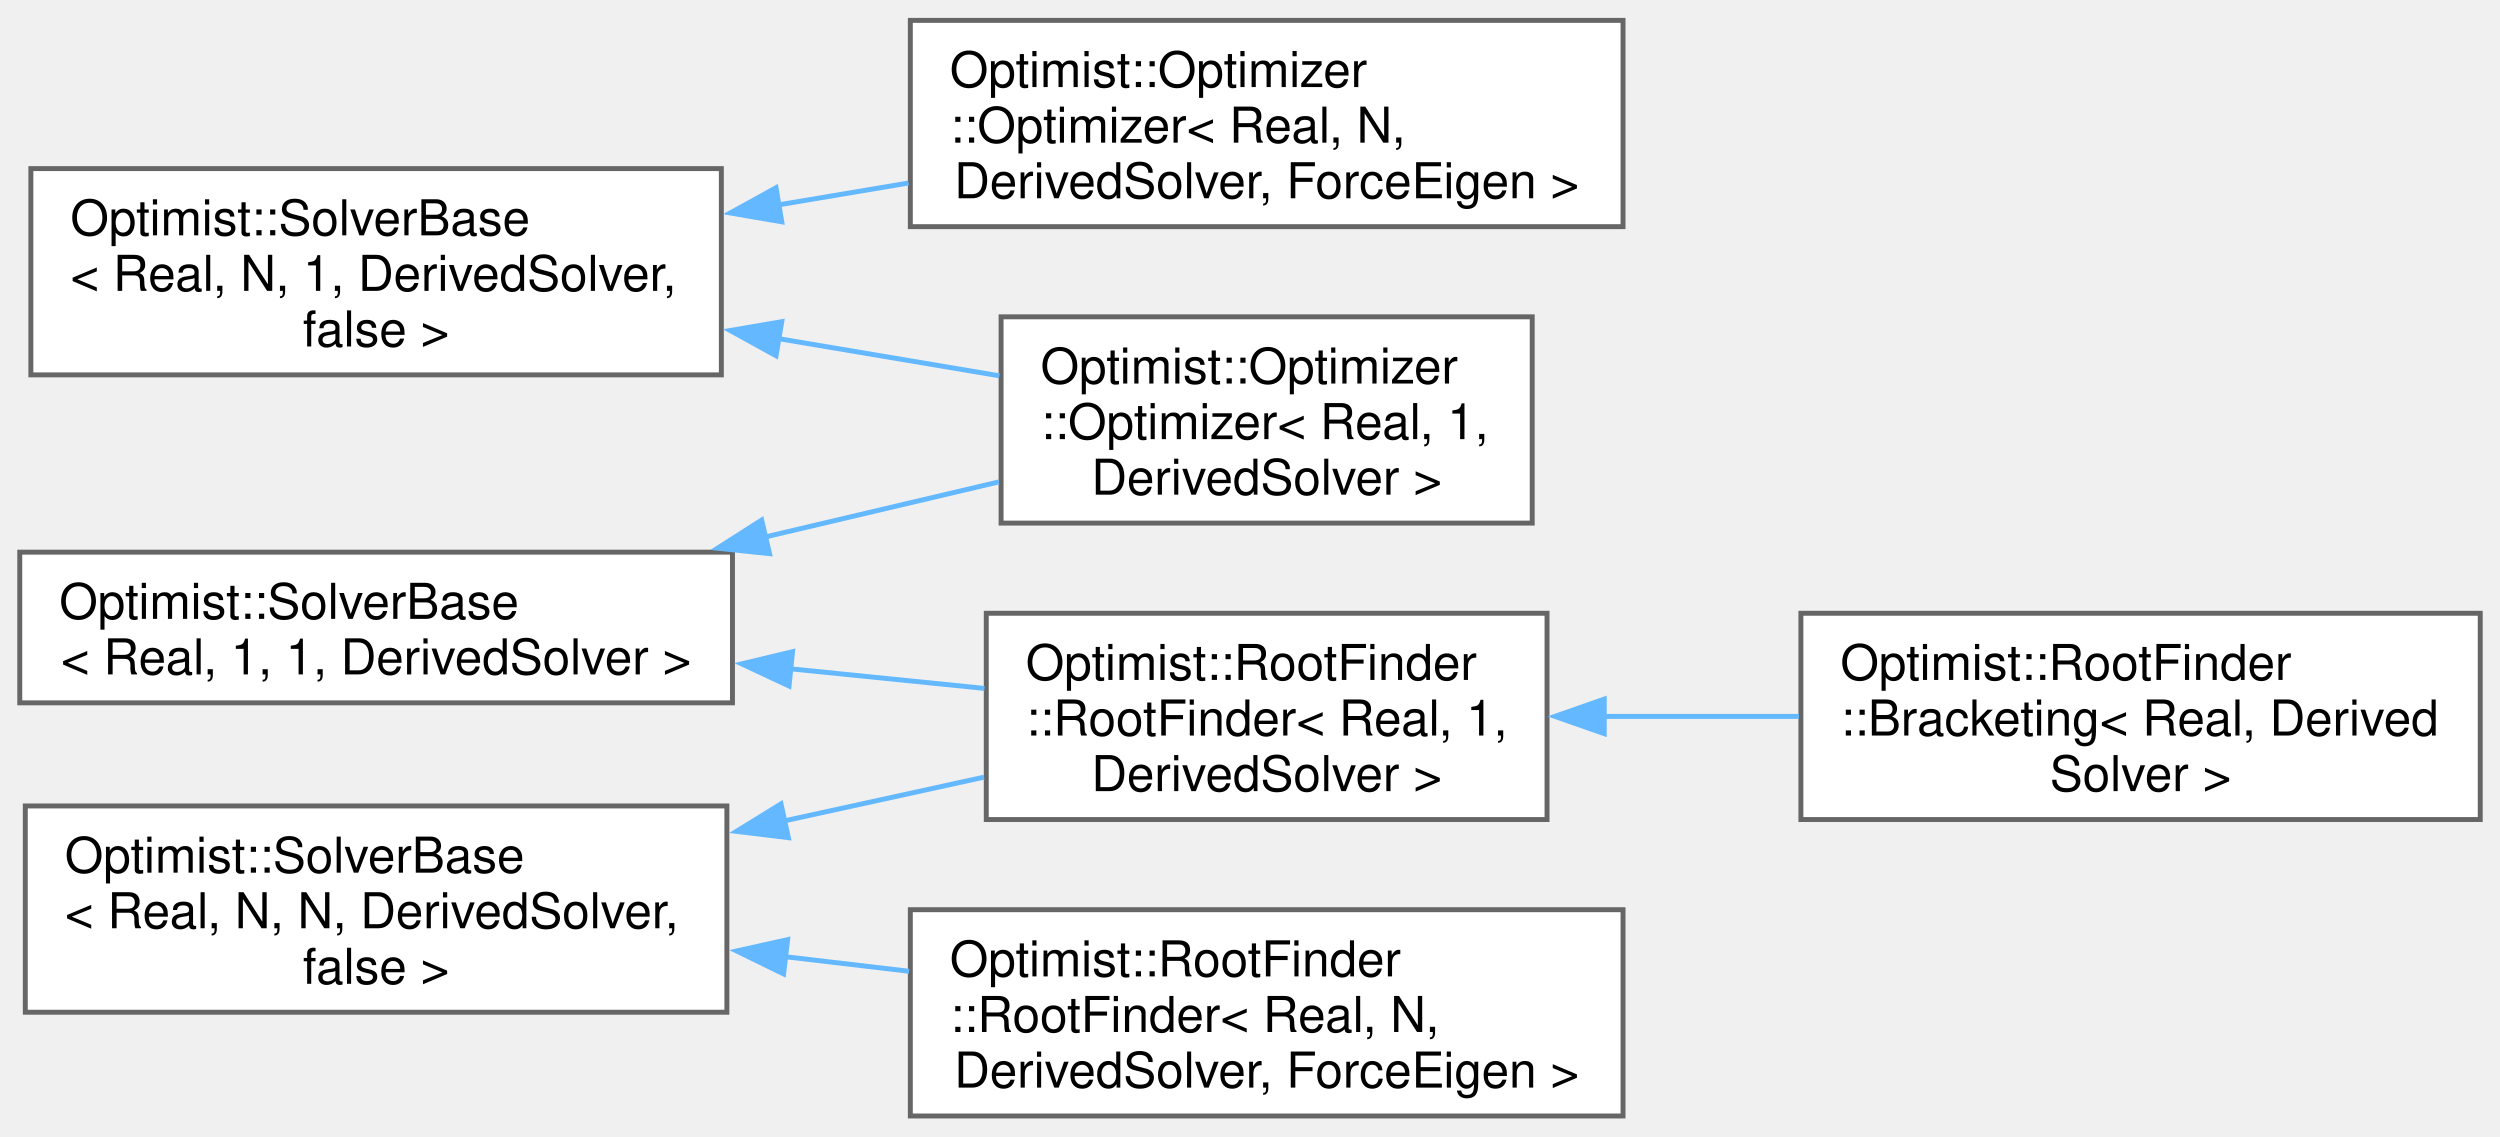
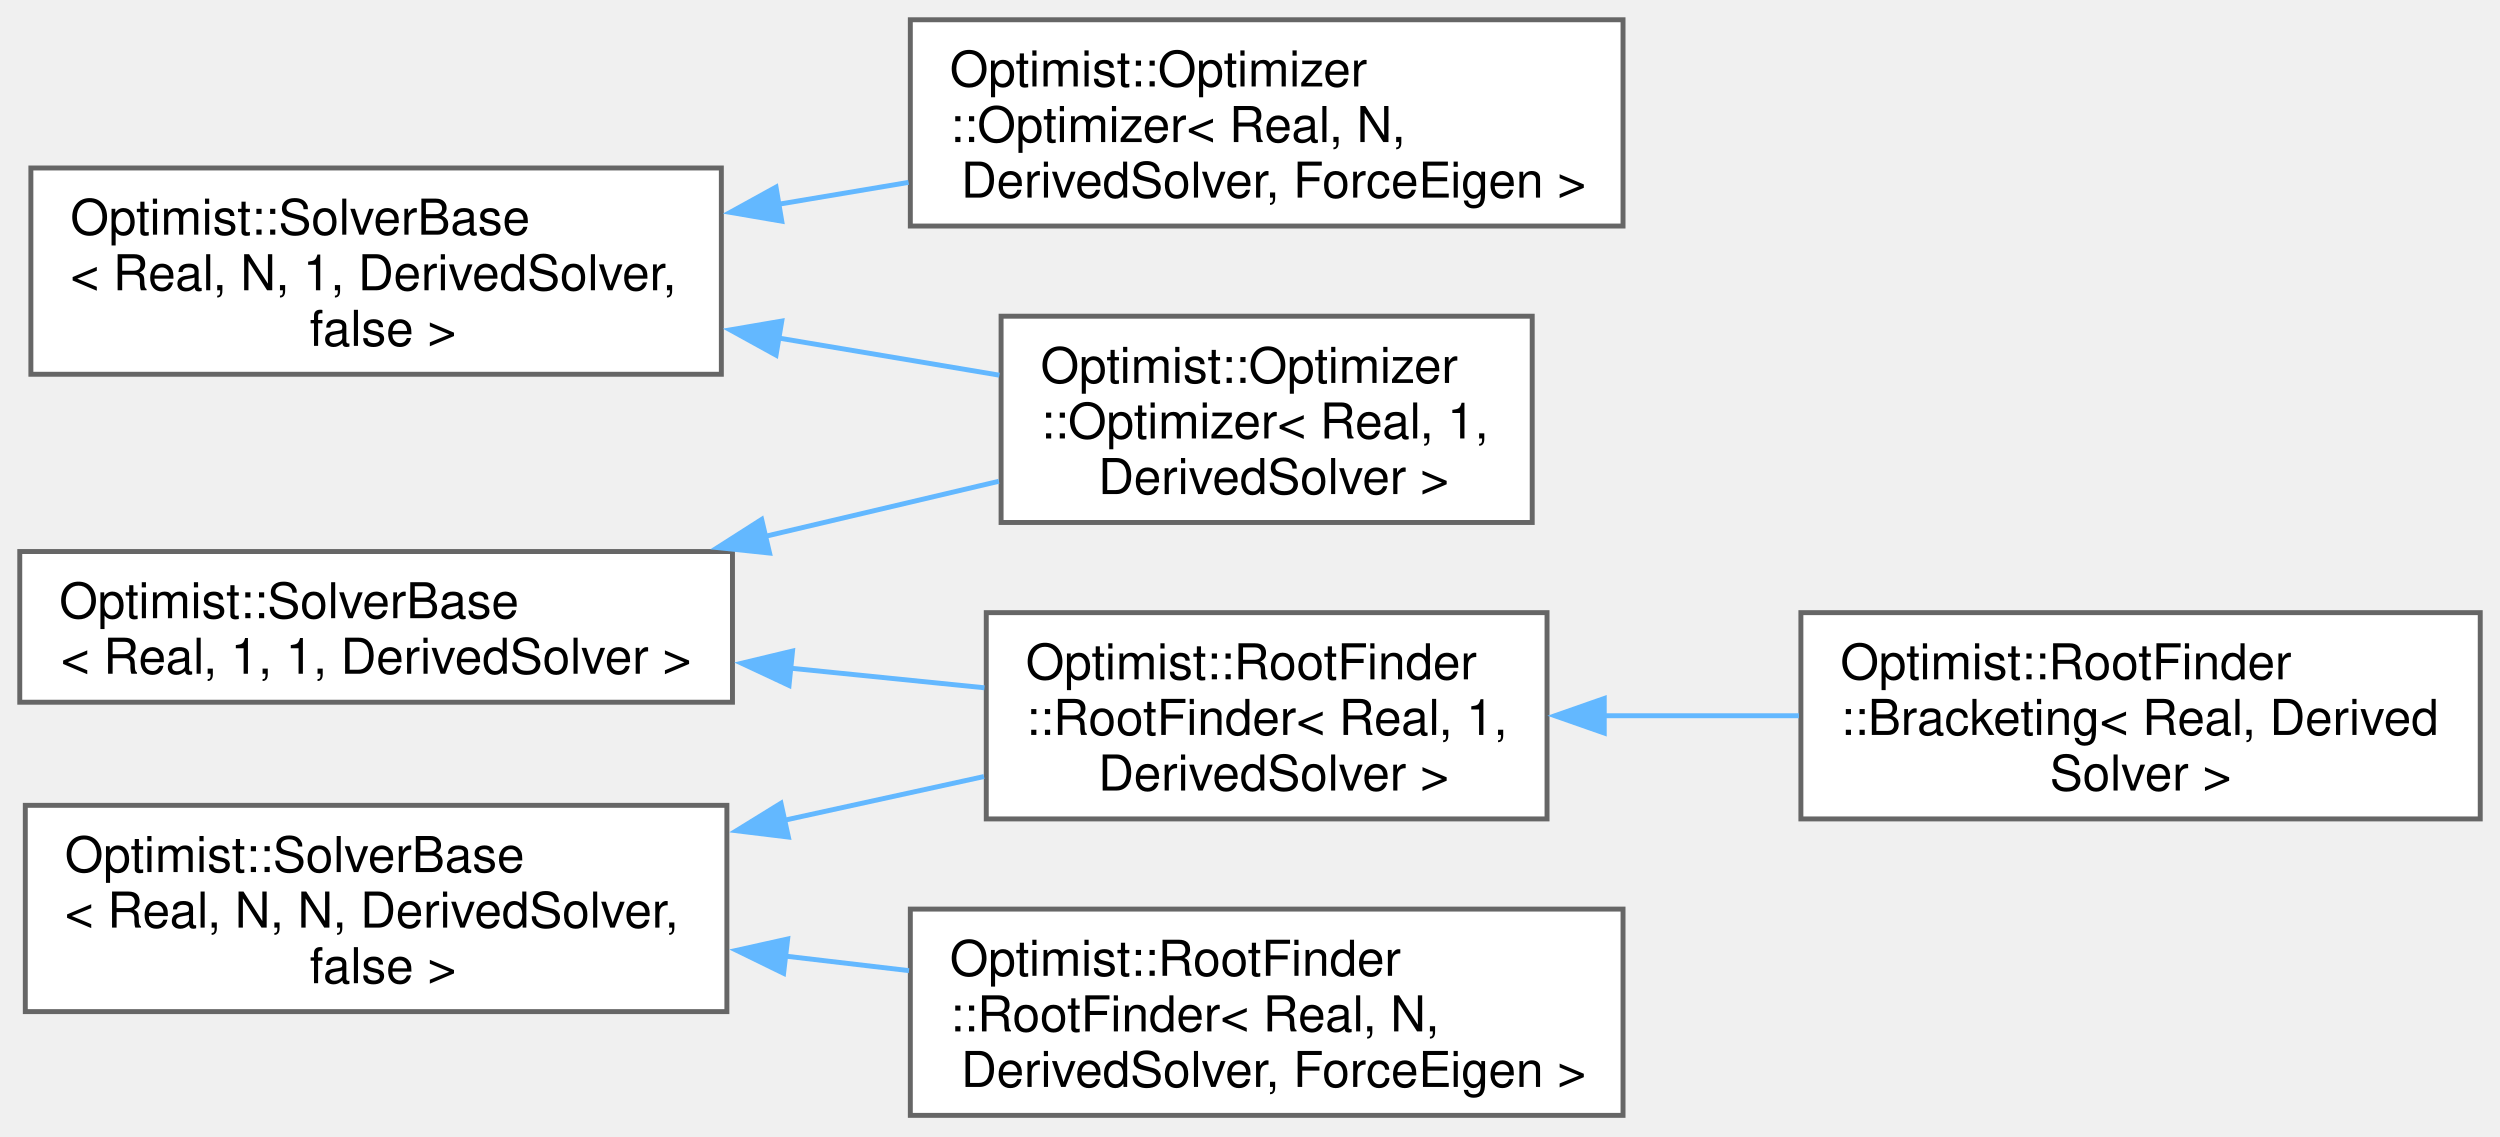
- <svg xmlns="http://www.w3.org/2000/svg" xmlns:xlink="http://www.w3.org/1999/xlink" width="506pt" height="230pt" viewBox="0.00 0.00 506.00 229.75">
+ <svg xmlns="http://www.w3.org/2000/svg" xmlns:xlink="http://www.w3.org/1999/xlink" width="506pt" height="230pt" viewBox="0.00 0.00 506.00 230.00">
  <g id="graph0" class="graph" transform="scale(1 1) rotate(0) translate(4 225.75)">
    <g id="Node000000" class="node">
      <g id="a_Node000000">
        <a xlink:href="class_optimist_1_1_solver_base.html" target="_top" xlink:title=" ">
          <polygon fill="white" stroke="#666666" points="144.25,-114.12 0,-114.12 0,-83.62 144.25,-83.62 144.25,-114.12" />
-           <text text-anchor="start" x="8" y="-100.62" font-family="Helvetica,sans-Serif" font-size="10.00">Optimist::SolverBase</text>
-           <text text-anchor="middle" x="72.12" y="-89.38" font-family="Helvetica,sans-Serif" font-size="10.00">&lt; Real, 1, 1, DerivedSolver &gt;</text>
+           <text xml:space="preserve" text-anchor="start" x="8" y="-100.62" font-family="Helvetica,sans-Serif" font-size="10.00">Optimist::SolverBase</text>
+           <text xml:space="preserve" text-anchor="middle" x="72.12" y="-89.38" font-family="Helvetica,sans-Serif" font-size="10.00">&lt; Real, 1, 1, DerivedSolver &gt;</text>
        </a>
      </g>
    </g>
    <g id="Node000001" class="node">
      <g id="a_Node000001">
        <a xlink:href="class_optimist_1_1_optimizer_1_1_optimizer_3_01_real_00_011_00_01_derived_solver_01_4.html" target="_top" xlink:title="Class container for the scalar optimizer.">
          <polygon fill="white" stroke="#666666" points="306.12,-161.75 198.62,-161.75 198.62,-120 306.12,-120 306.12,-161.75" />
-           <text text-anchor="start" x="206.62" y="-148.25" font-family="Helvetica,sans-Serif" font-size="10.00">Optimist::Optimizer</text>
-           <text text-anchor="start" x="206.62" y="-137" font-family="Helvetica,sans-Serif" font-size="10.00">::Optimizer&lt; Real, 1,</text>
-           <text text-anchor="middle" x="252.38" y="-125.75" font-family="Helvetica,sans-Serif" font-size="10.00"> DerivedSolver &gt;</text>
+           <text xml:space="preserve" text-anchor="start" x="206.62" y="-148.25" font-family="Helvetica,sans-Serif" font-size="10.00">Optimist::Optimizer</text>
+           <text xml:space="preserve" text-anchor="start" x="206.62" y="-137" font-family="Helvetica,sans-Serif" font-size="10.00">::Optimizer&lt; Real, 1,</text>
+           <text xml:space="preserve" text-anchor="middle" x="252.38" y="-125.75" font-family="Helvetica,sans-Serif" font-size="10.00"> DerivedSolver &gt;</text>
        </a>
      </g>
    </g>
    <g id="edge35_Node000000_Node000001" class="edge">
      <g id="a_edge35_Node000000_Node000001">
        <a xlink:title=" ">
          <path fill="none" stroke="#63b8ff" d="M150.73,-117.16C166.74,-120.93 183.26,-124.83 198.17,-128.34" />
          <polygon fill="#63b8ff" stroke="#63b8ff" points="151.76,-113.81 141.23,-114.92 150.16,-120.62 151.76,-113.81" />
        </a>
      </g>
    </g>
    <g id="Node000004" class="node">
      <g id="a_Node000004">
        <a xlink:href="class_optimist_1_1_root_finder_1_1_root_finder_3_01_real_00_011_00_01_derived_solver_01_4.html" target="_top" xlink:title="Class container for the scalar scalar root-finder.">
          <polygon fill="white" stroke="#666666" points="309.12,-101.75 195.62,-101.75 195.62,-60 309.12,-60 309.12,-101.75" />
-           <text text-anchor="start" x="203.62" y="-88.25" font-family="Helvetica,sans-Serif" font-size="10.00">Optimist::RootFinder</text>
-           <text text-anchor="start" x="203.62" y="-77" font-family="Helvetica,sans-Serif" font-size="10.00">::RootFinder&lt; Real, 1,</text>
-           <text text-anchor="middle" x="252.38" y="-65.75" font-family="Helvetica,sans-Serif" font-size="10.00"> DerivedSolver &gt;</text>
+           <text xml:space="preserve" text-anchor="start" x="203.62" y="-88.25" font-family="Helvetica,sans-Serif" font-size="10.00">Optimist::RootFinder</text>
+           <text xml:space="preserve" text-anchor="start" x="203.62" y="-77" font-family="Helvetica,sans-Serif" font-size="10.00">::RootFinder&lt; Real, 1,</text>
+           <text xml:space="preserve" text-anchor="middle" x="252.38" y="-65.75" font-family="Helvetica,sans-Serif" font-size="10.00"> DerivedSolver &gt;</text>
        </a>
      </g>
    </g>
    <g id="edge36_Node000000_Node000004" class="edge">
      <g id="a_edge36_Node000000_Node000004">
        <a xlink:title=" ">
          <path fill="none" stroke="#63b8ff" d="M155.76,-90.53C169.13,-89.18 182.7,-87.81 195.25,-86.54" />
          <polygon fill="#63b8ff" stroke="#63b8ff" points="155.7,-87.02 146.1,-91.51 156.41,-93.98 155.7,-87.02" />
        </a>
      </g>
    </g>
    <g id="Node000005" class="node">
      <g id="a_Node000005">
        <a xlink:href="class_optimist_1_1_root_finder_1_1_bracketing.html" target="_top" xlink:title="Class container for the Bracketing algorithms.">
          <polygon fill="white" stroke="#666666" points="498,-101.75 360.5,-101.75 360.5,-60 498,-60 498,-101.75" />
-           <text text-anchor="start" x="368.5" y="-88.25" font-family="Helvetica,sans-Serif" font-size="10.00">Optimist::RootFinder</text>
-           <text text-anchor="start" x="368.5" y="-77" font-family="Helvetica,sans-Serif" font-size="10.00">::Bracketing&lt; Real, Derived</text>
-           <text text-anchor="middle" x="429.25" y="-65.75" font-family="Helvetica,sans-Serif" font-size="10.00">Solver &gt;</text>
+           <text xml:space="preserve" text-anchor="start" x="368.5" y="-88.25" font-family="Helvetica,sans-Serif" font-size="10.00">Optimist::RootFinder</text>
+           <text xml:space="preserve" text-anchor="start" x="368.5" y="-77" font-family="Helvetica,sans-Serif" font-size="10.00">::Bracketing&lt; Real, Derived</text>
+           <text xml:space="preserve" text-anchor="middle" x="429.25" y="-65.75" font-family="Helvetica,sans-Serif" font-size="10.00">Solver &gt;</text>
        </a>
      </g>
    </g>
    <g id="edge37_Node000004_Node000005" class="edge">
      <g id="a_edge37_Node000004_Node000005">
        <a xlink:title=" ">
          <path fill="none" stroke="#63b8ff" d="M320.42,-80.88C333.42,-80.88 347.07,-80.88 360.1,-80.88" />
          <polygon fill="#63b8ff" stroke="#63b8ff" points="320.7,-77.38 310.7,-80.88 320.7,-84.38 320.7,-77.38" />
        </a>
      </g>
    </g>
    <g id="Node000002" class="node">
      <g id="a_Node000002">
        <a xlink:href="class_optimist_1_1_solver_base.html" target="_top" xlink:title=" ">
          <polygon fill="white" stroke="#666666" points="142,-191.75 2.25,-191.75 2.25,-150 142,-150 142,-191.75" />
-           <text text-anchor="start" x="10.25" y="-178.25" font-family="Helvetica,sans-Serif" font-size="10.00">Optimist::SolverBase</text>
-           <text text-anchor="start" x="10.25" y="-167" font-family="Helvetica,sans-Serif" font-size="10.00">&lt; Real, N, 1, DerivedSolver,</text>
-           <text text-anchor="middle" x="72.12" y="-155.75" font-family="Helvetica,sans-Serif" font-size="10.00"> false &gt;</text>
+           <text xml:space="preserve" text-anchor="start" x="10.25" y="-178.25" font-family="Helvetica,sans-Serif" font-size="10.00">Optimist::SolverBase</text>
+           <text xml:space="preserve" text-anchor="start" x="10.25" y="-167" font-family="Helvetica,sans-Serif" font-size="10.00">&lt; Real, N, 1, DerivedSolver,</text>
+           <text xml:space="preserve" text-anchor="middle" x="72.12" y="-155.75" font-family="Helvetica,sans-Serif" font-size="10.00"> false &gt;</text>
        </a>
      </g>
    </g>
    <g id="edge38_Node000002_Node000001" class="edge">
      <g id="a_edge38_Node000002_Node000001">
        <a xlink:title=" ">
          <path fill="none" stroke="#63b8ff" d="M153.3,-157.38C168.54,-154.82 184.14,-152.19 198.27,-149.81" />
          <polygon fill="#63b8ff" stroke="#63b8ff" points="153.07,-153.87 143.79,-158.98 154.23,-160.77 153.07,-153.87" />
        </a>
      </g>
    </g>
    <g id="Node000003" class="node">
      <g id="a_Node000003">
        <a xlink:href="class_optimist_1_1_optimizer_1_1_optimizer.html" target="_top" xlink:title="Class container for the multi-dimensional optimizer.">
          <polygon fill="white" stroke="#666666" points="324.5,-221.75 180.25,-221.75 180.25,-180 324.5,-180 324.5,-221.75" />
-           <text text-anchor="start" x="188.25" y="-208.25" font-family="Helvetica,sans-Serif" font-size="10.00">Optimist::Optimizer</text>
-           <text text-anchor="start" x="188.25" y="-197" font-family="Helvetica,sans-Serif" font-size="10.00">::Optimizer&lt; Real, N,</text>
-           <text text-anchor="middle" x="252.38" y="-185.75" font-family="Helvetica,sans-Serif" font-size="10.00"> DerivedSolver, ForceEigen &gt;</text>
+           <text xml:space="preserve" text-anchor="start" x="188.25" y="-208.25" font-family="Helvetica,sans-Serif" font-size="10.00">Optimist::Optimizer</text>
+           <text xml:space="preserve" text-anchor="start" x="188.25" y="-197" font-family="Helvetica,sans-Serif" font-size="10.00">::Optimizer&lt; Real, N,</text>
+           <text xml:space="preserve" text-anchor="middle" x="252.38" y="-185.75" font-family="Helvetica,sans-Serif" font-size="10.00"> DerivedSolver, ForceEigen &gt;</text>
        </a>
      </g>
    </g>
    <g id="edge39_Node000002_Node000003" class="edge">
      <g id="a_edge39_Node000002_Node000003">
        <a xlink:title=" ">
          <path fill="none" stroke="#63b8ff" d="M153.39,-184.38C162.23,-185.87 171.17,-187.38 179.89,-188.84" />
          <polygon fill="#63b8ff" stroke="#63b8ff" points="154.23,-180.98 143.79,-182.77 153.07,-187.88 154.23,-180.98" />
        </a>
      </g>
    </g>
    <g id="Node000006" class="node">
      <g id="a_Node000006">
        <a xlink:href="class_optimist_1_1_solver_base.html" target="_top" xlink:title=" ">
          <polygon fill="white" stroke="#666666" points="143.12,-62.75 1.12,-62.75 1.12,-21 143.12,-21 143.12,-62.75" />
-           <text text-anchor="start" x="9.12" y="-49.25" font-family="Helvetica,sans-Serif" font-size="10.00">Optimist::SolverBase</text>
-           <text text-anchor="start" x="9.12" y="-38" font-family="Helvetica,sans-Serif" font-size="10.00">&lt; Real, N, N, DerivedSolver,</text>
-           <text text-anchor="middle" x="72.12" y="-26.75" font-family="Helvetica,sans-Serif" font-size="10.00"> false &gt;</text>
+           <text xml:space="preserve" text-anchor="start" x="9.12" y="-49.25" font-family="Helvetica,sans-Serif" font-size="10.00">Optimist::SolverBase</text>
+           <text xml:space="preserve" text-anchor="start" x="9.12" y="-38" font-family="Helvetica,sans-Serif" font-size="10.00">&lt; Real, N, N, DerivedSolver,</text>
+           <text xml:space="preserve" text-anchor="middle" x="72.12" y="-26.75" font-family="Helvetica,sans-Serif" font-size="10.00"> false &gt;</text>
        </a>
      </g>
    </g>
    <g id="edge40_Node000006_Node000004" class="edge">
      <g id="a_edge40_Node000006_Node000004">
        <a xlink:title=" ">
          <path fill="none" stroke="#63b8ff" d="M154.52,-59.68C168.26,-62.69 182.24,-65.75 195.16,-68.58" />
          <polygon fill="#63b8ff" stroke="#63b8ff" points="155.57,-56.33 145.05,-57.61 154.07,-63.17 155.57,-56.33" />
        </a>
      </g>
    </g>
    <g id="Node000007" class="node">
      <g id="a_Node000007">
        <a xlink:href="class_optimist_1_1_root_finder_1_1_root_finder.html" target="_top" xlink:title="Class container for the multi-dimensional root finder.">
          <polygon fill="white" stroke="#666666" points="324.5,-41.75 180.25,-41.75 180.25,0 324.5,0 324.5,-41.75" />
-           <text text-anchor="start" x="188.25" y="-28.25" font-family="Helvetica,sans-Serif" font-size="10.00">Optimist::RootFinder</text>
-           <text text-anchor="start" x="188.25" y="-17" font-family="Helvetica,sans-Serif" font-size="10.00">::RootFinder&lt; Real, N,</text>
-           <text text-anchor="middle" x="252.38" y="-5.75" font-family="Helvetica,sans-Serif" font-size="10.00"> DerivedSolver, ForceEigen &gt;</text>
+           <text xml:space="preserve" text-anchor="start" x="188.25" y="-28.25" font-family="Helvetica,sans-Serif" font-size="10.00">Optimist::RootFinder</text>
+           <text xml:space="preserve" text-anchor="start" x="188.25" y="-17" font-family="Helvetica,sans-Serif" font-size="10.00">::RootFinder&lt; Real, N,</text>
+           <text xml:space="preserve" text-anchor="middle" x="252.38" y="-5.75" font-family="Helvetica,sans-Serif" font-size="10.00"> DerivedSolver, ForceEigen &gt;</text>
        </a>
      </g>
    </g>
    <g id="edge41_Node000006_Node000007" class="edge">
      <g id="a_edge41_Node000006_Node000007">
        <a xlink:title=" ">
          <path fill="none" stroke="#63b8ff" d="M154.91,-32.24C163.27,-31.25 171.73,-30.26 179.98,-29.29" />
          <polygon fill="#63b8ff" stroke="#63b8ff" points="154.6,-28.75 145.08,-33.4 155.42,-35.7 154.6,-28.75" />
        </a>
      </g>
    </g>
  </g>
</svg>
